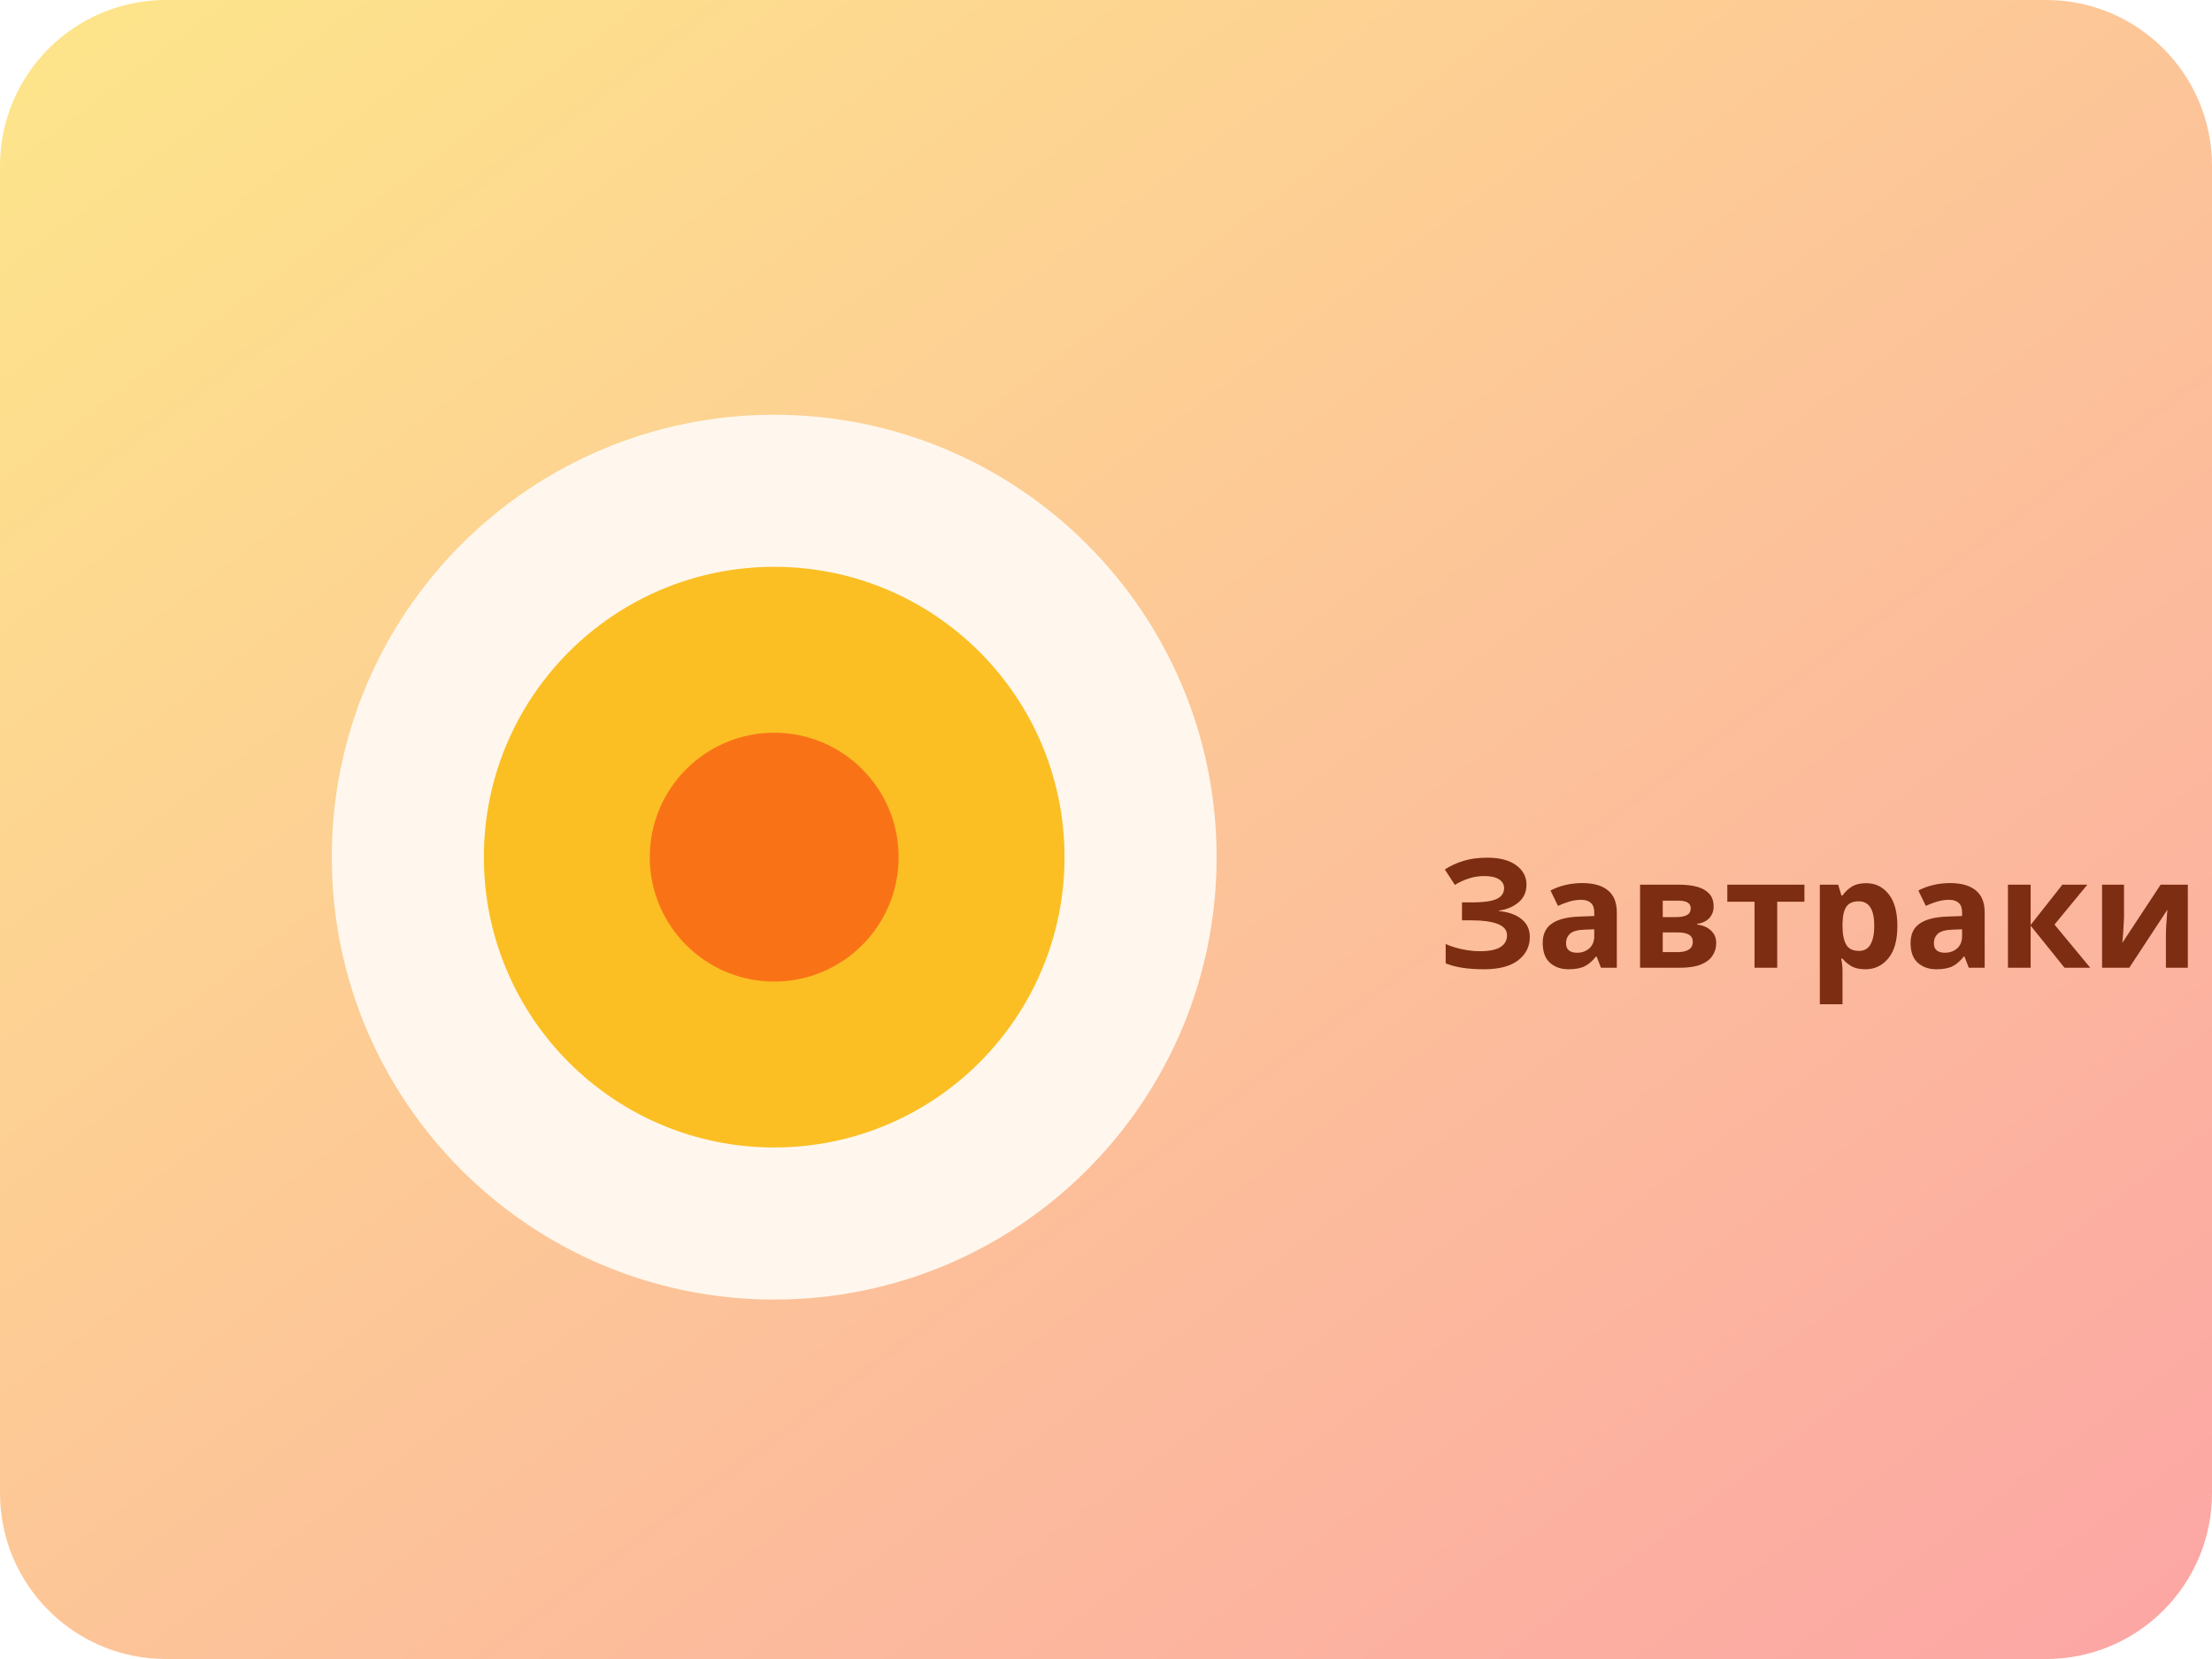
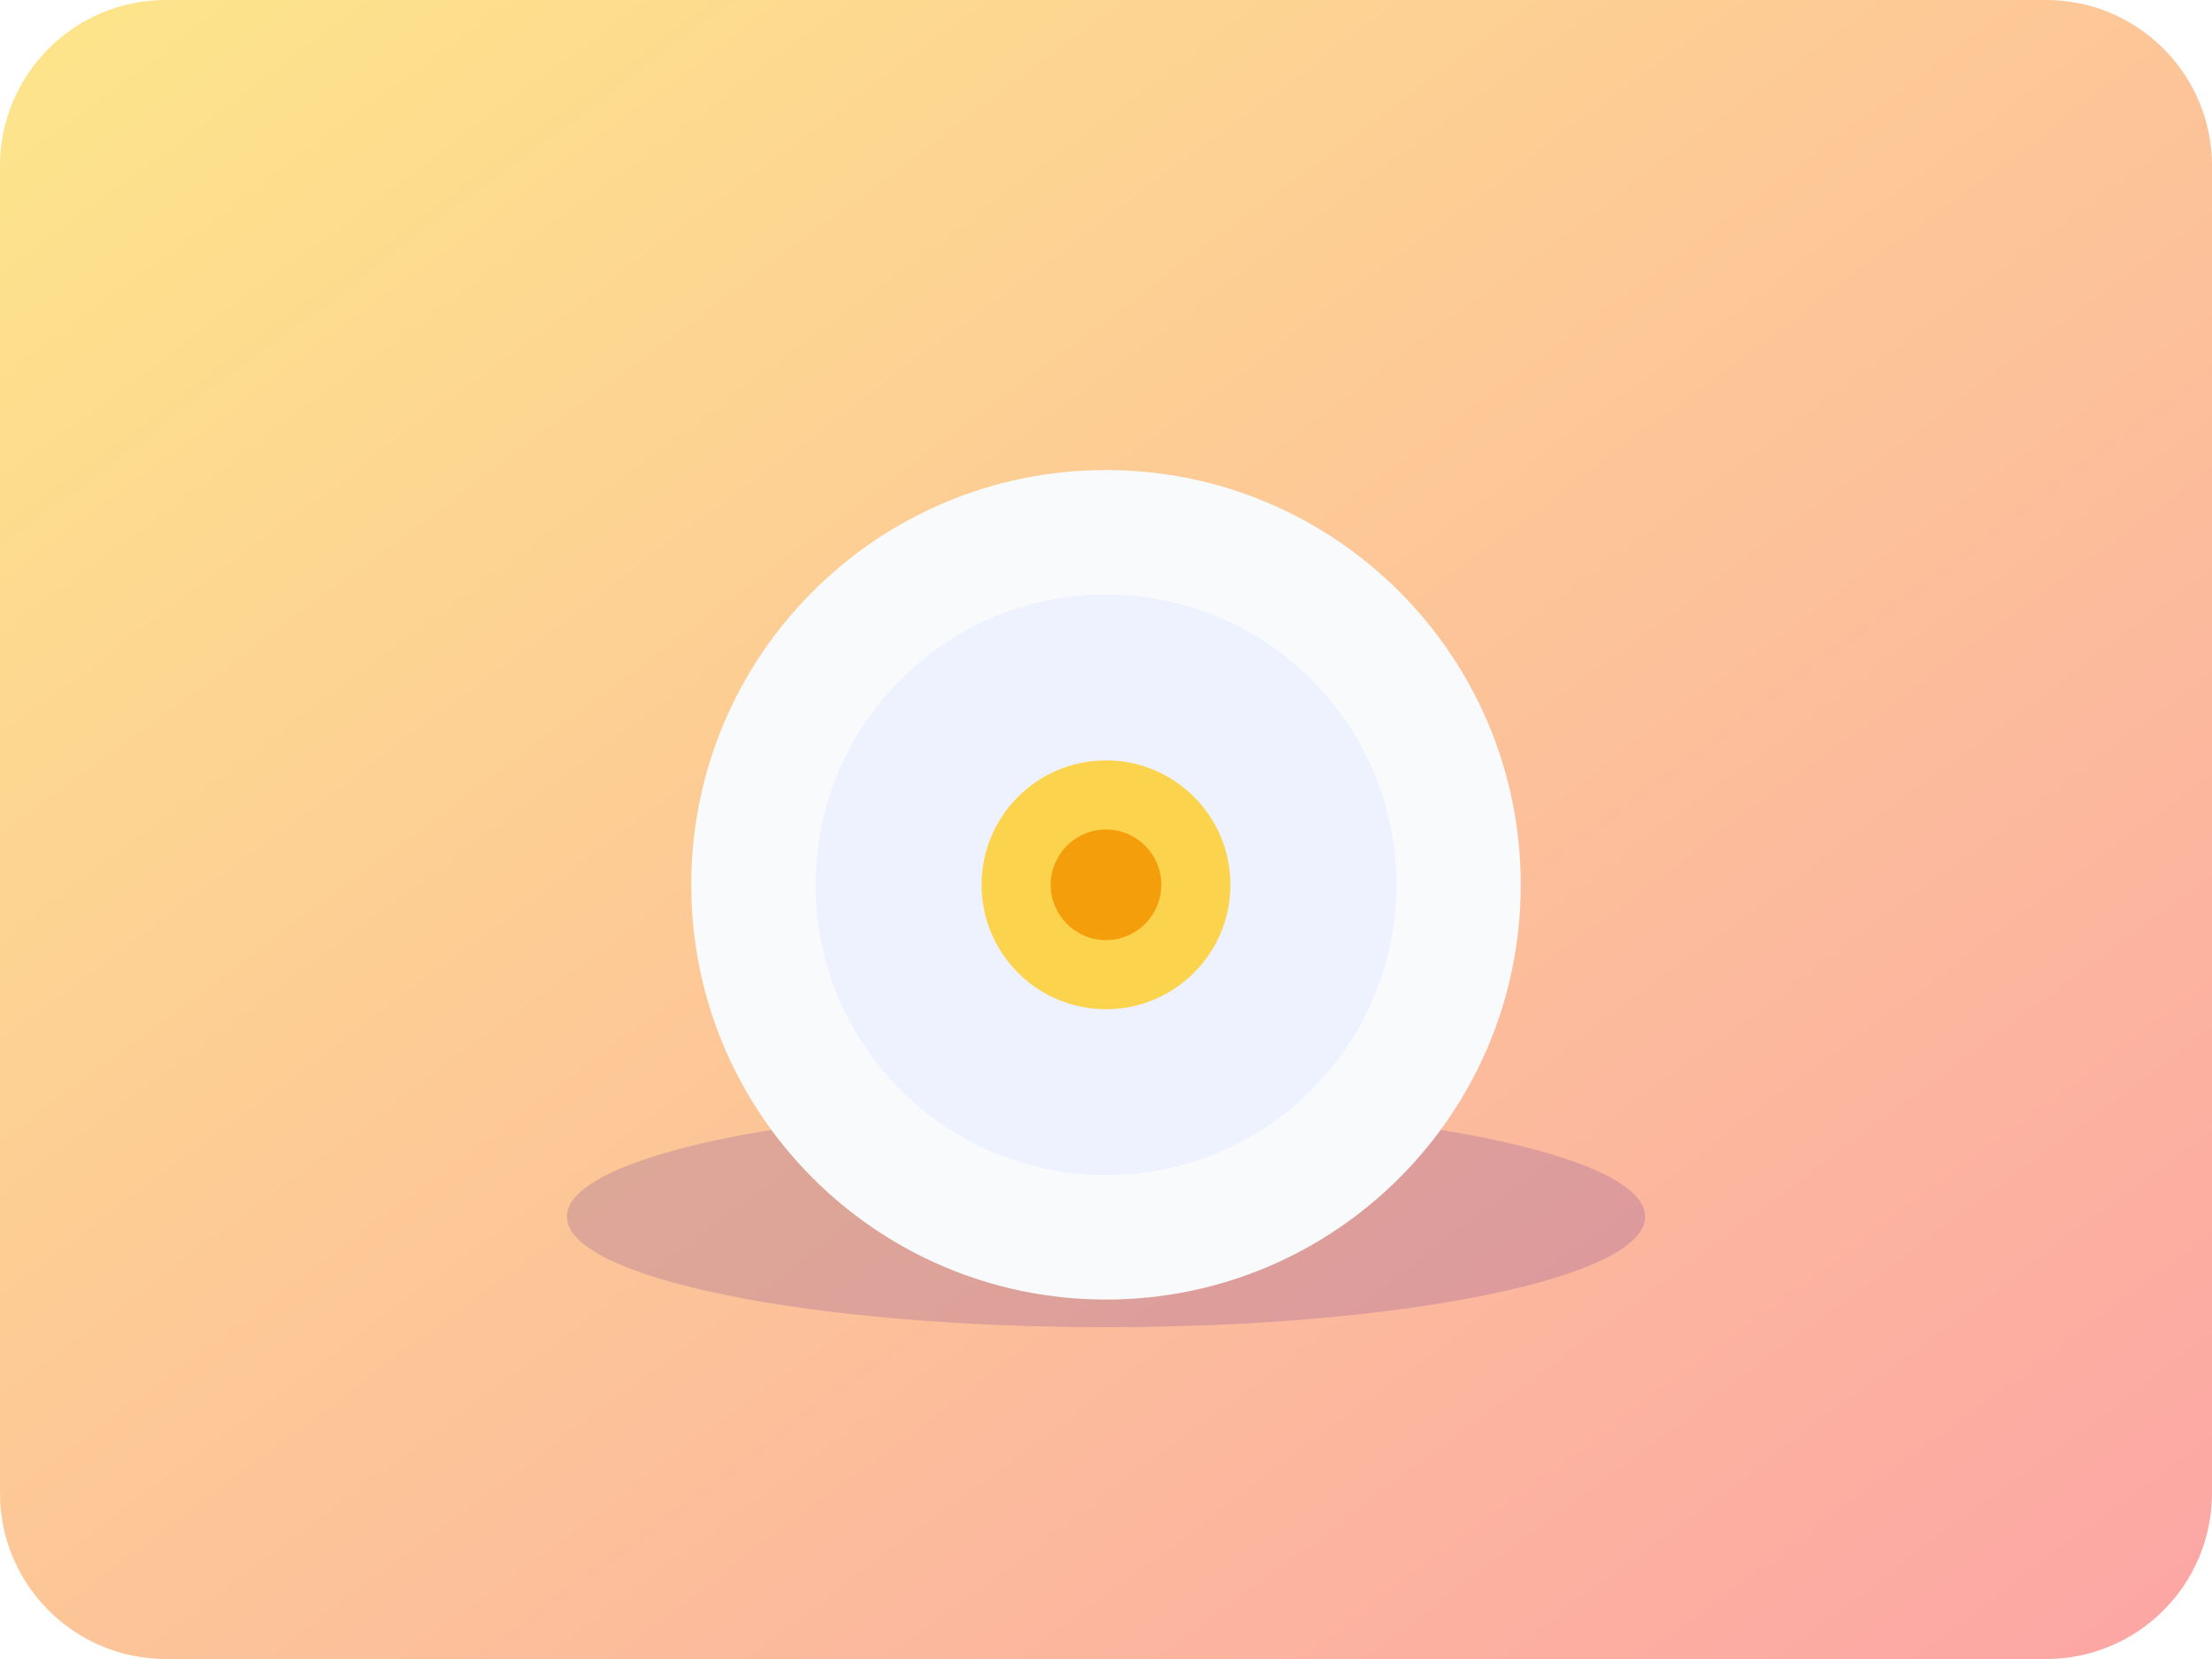
<svg xmlns="http://www.w3.org/2000/svg" width="320" height="240" viewBox="0 0 320 240" fill="none">
  <defs>
    <linearGradient id="bg" x1="0" y1="0" x2="1" y2="1">
      <stop offset="0%" stop-color="#FDE68A" />
      <stop offset="100%" stop-color="#FCA5A5" />
    </linearGradient>
  </defs>
  <rect width="320" height="240" rx="24" fill="url(#bg)" />
-   <circle cx="112" cy="124" r="64" fill="#FFF7ED" />
-   <circle cx="112" cy="124" r="42" fill="#FBBF24" />
-   <circle cx="112" cy="124" r="18" fill="#F97316" />
-   <text x="208" y="140" font-family="sans-serif" font-size="22" font-weight="700" fill="#7C2D12">Завтраки</text>
+   <g id="shadow" opacity="0.18">
+     <ellipse cx="160" cy="176" rx="78" ry="16" fill="#4C1D95" />
+   </g>
+   <g id="main">
+     <circle cx="160" cy="128" r="60" fill="#F8FAFC" />
+     <circle cx="160" cy="128" r="42" fill="#EEF2FF" />
+     <circle cx="160" cy="128" r="18" fill="#FCD34D" />
+     <circle cx="160" cy="128" r="8" fill="#F59E0B" />
+   </g>
</svg>
